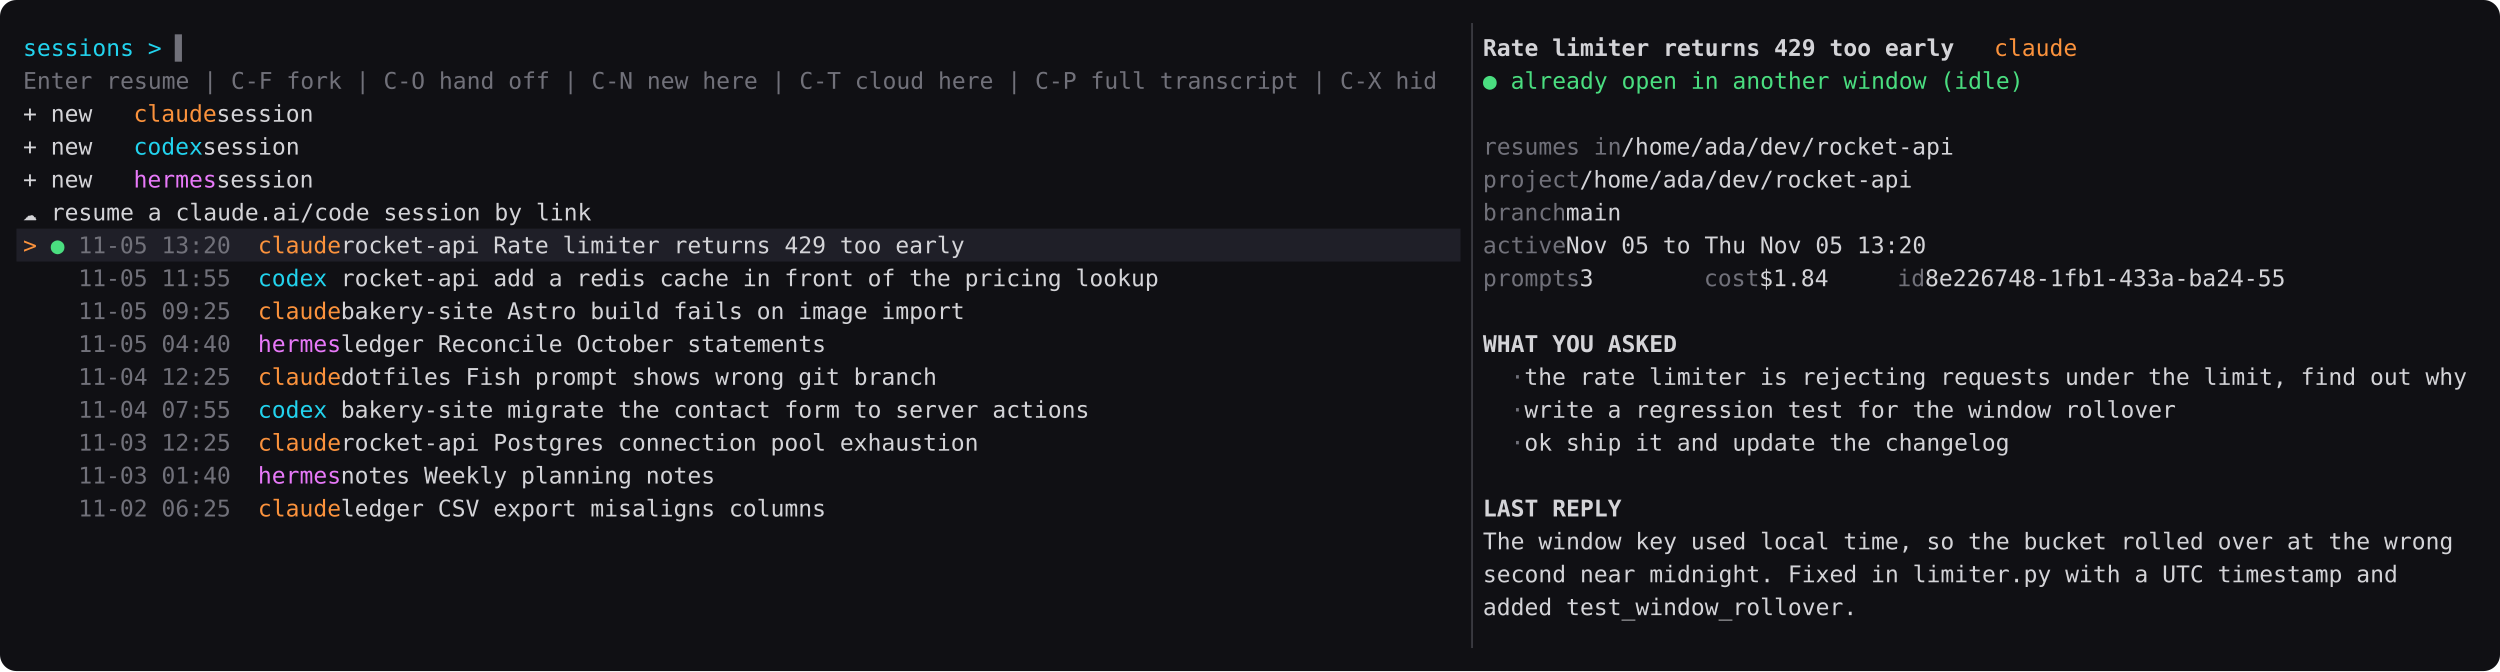
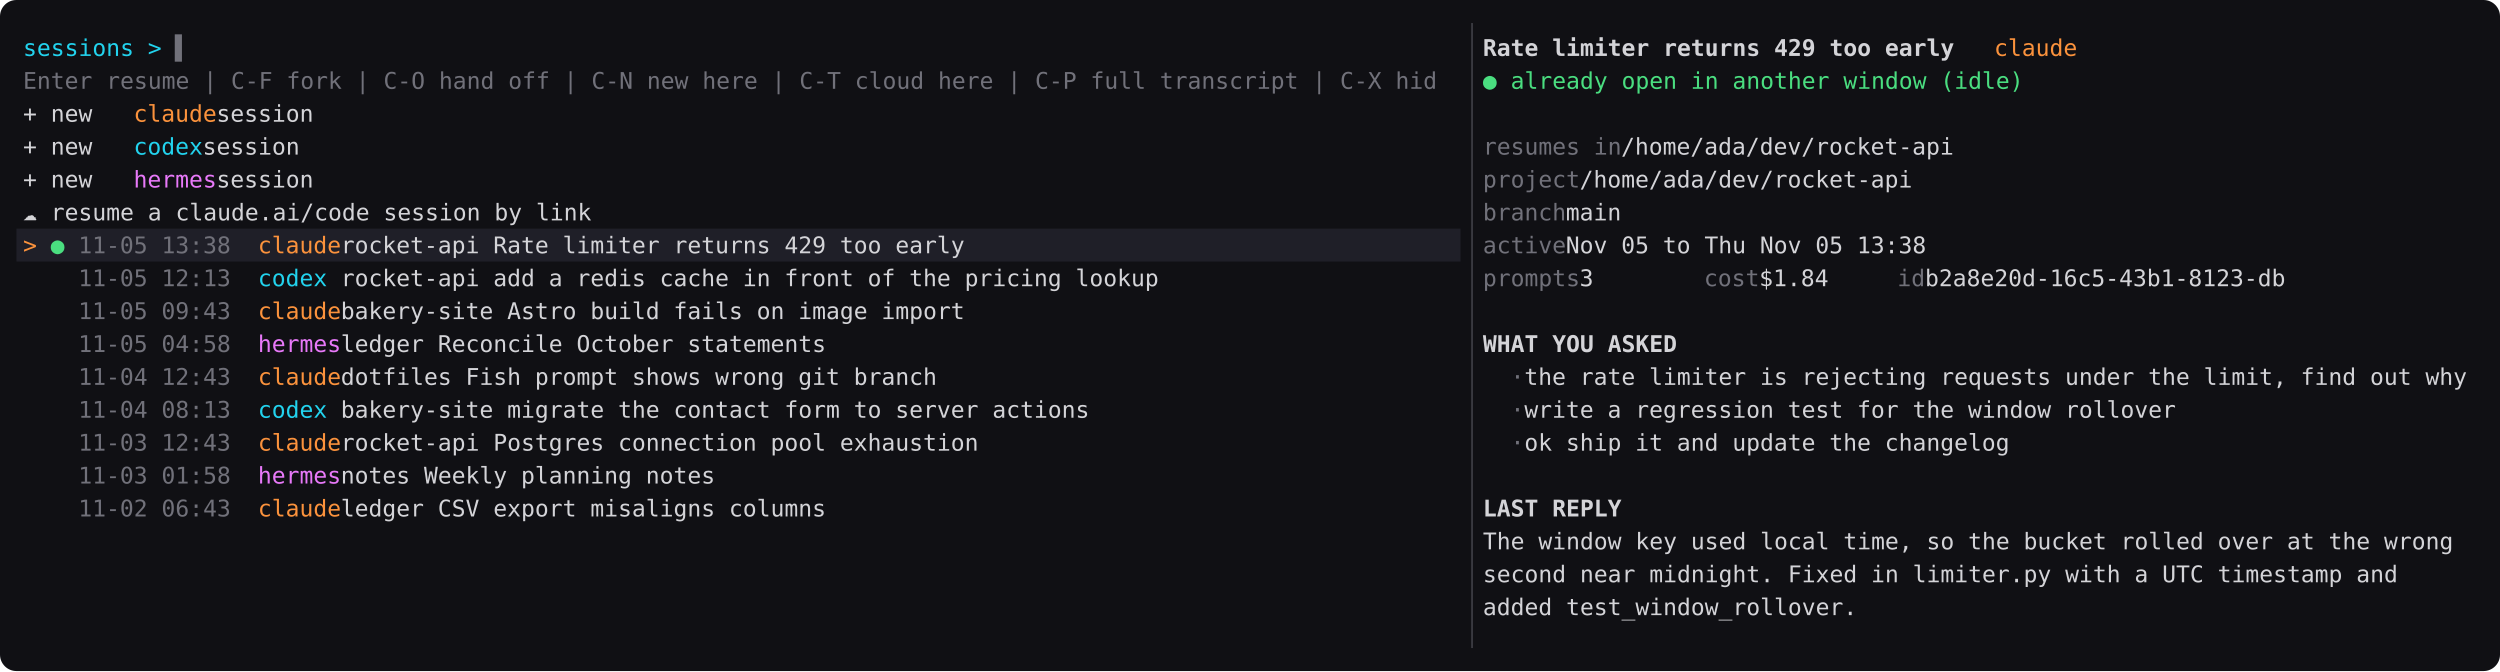
<svg xmlns="http://www.w3.org/2000/svg" width="1520" height="408" viewBox="0 0 1520 408">
  <style>text{font-family:"JetBrains Mono","Fira Code","SF Mono",Menlo,Consolas,monospace;font-size:14px;white-space:pre}</style>
  <rect width="1520" height="408" rx="10" fill="#101014" />
  <text x="14.0" y="34" textLength="92.4" lengthAdjust="spacingAndGlyphs" style="fill:#22d3ee;">sessions &gt; </text>
  <text x="106.4" y="34" textLength="8.4" lengthAdjust="spacingAndGlyphs" style="fill:#71717a;">▌</text>
  <text x="14.0" y="54" textLength="873.6" lengthAdjust="spacingAndGlyphs" style="fill:#71717a;">  Enter resume | C-F fork | C-O hand off | C-N new here | C-T cloud here | C-P full transcript | C-X hid</text>
  <text x="14.0" y="74" textLength="67.2" lengthAdjust="spacingAndGlyphs" style="fill:#d4d4d8;">  + new </text>
  <text x="81.2" y="74" textLength="50.4" lengthAdjust="spacingAndGlyphs" style="fill:#fb923c;">claude</text>
  <text x="131.6" y="74" textLength="67.2" lengthAdjust="spacingAndGlyphs" style="fill:#d4d4d8;"> session</text>
  <text x="14.0" y="94" textLength="67.2" lengthAdjust="spacingAndGlyphs" style="fill:#d4d4d8;">  + new </text>
  <text x="81.2" y="94" textLength="42.0" lengthAdjust="spacingAndGlyphs" style="fill:#22d3ee;">codex</text>
  <text x="123.2" y="94" textLength="67.2" lengthAdjust="spacingAndGlyphs" style="fill:#d4d4d8;"> session</text>
  <text x="14.0" y="114" textLength="67.2" lengthAdjust="spacingAndGlyphs" style="fill:#d4d4d8;">  + new </text>
  <text x="81.2" y="114" textLength="50.4" lengthAdjust="spacingAndGlyphs" style="fill:#e879f9;">hermes</text>
  <text x="131.6" y="114" textLength="67.2" lengthAdjust="spacingAndGlyphs" style="fill:#d4d4d8;"> session</text>
  <text x="14.0" y="134" textLength="361.2" lengthAdjust="spacingAndGlyphs" style="fill:#d4d4d8;">  ☁ resume a claude.ai/code session by link</text>
  <rect x="10" y="139" width="878" height="20" fill="#1f1f28" />
  <text x="14.0" y="154" textLength="8.4" lengthAdjust="spacingAndGlyphs" style="fill:#fb923c;">&gt;</text>
  <text x="22.4" y="154" textLength="8.4" lengthAdjust="spacingAndGlyphs" style="fill:#d4d4d8;"> </text>
  <text x="30.8" y="154" textLength="8.4" lengthAdjust="spacingAndGlyphs" style="fill:#4ade80;">●</text>
  <text x="39.2" y="154" textLength="8.4" lengthAdjust="spacingAndGlyphs" style="fill:#d4d4d8;"> </text>
-   <text x="47.6" y="154" textLength="92.4" lengthAdjust="spacingAndGlyphs" style="fill:#71717a;">11-05 13:20</text>
+   <text x="47.6" y="154" textLength="92.4" lengthAdjust="spacingAndGlyphs" style="fill:#71717a;">11-05 13:38</text>
  <text x="140.0" y="154" textLength="16.8" lengthAdjust="spacingAndGlyphs" style="fill:#d4d4d8;">  </text>
  <text x="156.8" y="154" textLength="50.4" lengthAdjust="spacingAndGlyphs" style="fill:#fb923c;">claude</text>
  <text x="207.2" y="154" textLength="470.4" lengthAdjust="spacingAndGlyphs" style="fill:#d4d4d8;">  rocket-api          Rate limiter returns 429 too early</text>
  <text x="14.0" y="174" textLength="33.6" lengthAdjust="spacingAndGlyphs" style="fill:#d4d4d8;">    </text>
-   <text x="47.6" y="174" textLength="92.4" lengthAdjust="spacingAndGlyphs" style="fill:#71717a;">11-05 11:55</text>
+   <text x="47.6" y="174" textLength="92.4" lengthAdjust="spacingAndGlyphs" style="fill:#71717a;">11-05 12:13</text>
  <text x="140.0" y="174" textLength="16.8" lengthAdjust="spacingAndGlyphs" style="fill:#d4d4d8;">  </text>
  <text x="156.8" y="174" textLength="50.4" lengthAdjust="spacingAndGlyphs" style="fill:#22d3ee;">codex </text>
  <text x="207.2" y="174" textLength="588.0" lengthAdjust="spacingAndGlyphs" style="fill:#d4d4d8;">  rocket-api          add a redis cache in front of the pricing lookup</text>
  <text x="14.0" y="194" textLength="33.6" lengthAdjust="spacingAndGlyphs" style="fill:#d4d4d8;">    </text>
-   <text x="47.6" y="194" textLength="92.4" lengthAdjust="spacingAndGlyphs" style="fill:#71717a;">11-05 09:25</text>
+   <text x="47.6" y="194" textLength="92.4" lengthAdjust="spacingAndGlyphs" style="fill:#71717a;">11-05 09:43</text>
  <text x="140.0" y="194" textLength="16.8" lengthAdjust="spacingAndGlyphs" style="fill:#d4d4d8;">  </text>
  <text x="156.8" y="194" textLength="50.4" lengthAdjust="spacingAndGlyphs" style="fill:#fb923c;">claude</text>
  <text x="207.2" y="194" textLength="462.0" lengthAdjust="spacingAndGlyphs" style="fill:#d4d4d8;">  bakery-site         Astro build fails on image import</text>
  <text x="14.0" y="214" textLength="33.6" lengthAdjust="spacingAndGlyphs" style="fill:#d4d4d8;">    </text>
-   <text x="47.6" y="214" textLength="92.4" lengthAdjust="spacingAndGlyphs" style="fill:#71717a;">11-05 04:40</text>
+   <text x="47.6" y="214" textLength="92.4" lengthAdjust="spacingAndGlyphs" style="fill:#71717a;">11-05 04:58</text>
  <text x="140.0" y="214" textLength="16.8" lengthAdjust="spacingAndGlyphs" style="fill:#d4d4d8;">  </text>
  <text x="156.8" y="214" textLength="50.4" lengthAdjust="spacingAndGlyphs" style="fill:#e879f9;">hermes</text>
  <text x="207.2" y="214" textLength="420.0" lengthAdjust="spacingAndGlyphs" style="fill:#d4d4d8;">  ledger              Reconcile October statements</text>
  <text x="14.0" y="234" textLength="33.6" lengthAdjust="spacingAndGlyphs" style="fill:#d4d4d8;">    </text>
-   <text x="47.6" y="234" textLength="92.4" lengthAdjust="spacingAndGlyphs" style="fill:#71717a;">11-04 12:25</text>
+   <text x="47.6" y="234" textLength="92.4" lengthAdjust="spacingAndGlyphs" style="fill:#71717a;">11-04 12:43</text>
  <text x="140.0" y="234" textLength="16.8" lengthAdjust="spacingAndGlyphs" style="fill:#d4d4d8;">  </text>
  <text x="156.8" y="234" textLength="50.4" lengthAdjust="spacingAndGlyphs" style="fill:#fb923c;">claude</text>
  <text x="207.2" y="234" textLength="470.4" lengthAdjust="spacingAndGlyphs" style="fill:#d4d4d8;">  dotfiles            Fish prompt shows wrong git branch</text>
  <text x="14.0" y="254" textLength="33.6" lengthAdjust="spacingAndGlyphs" style="fill:#d4d4d8;">    </text>
-   <text x="47.6" y="254" textLength="92.4" lengthAdjust="spacingAndGlyphs" style="fill:#71717a;">11-04 07:55</text>
+   <text x="47.6" y="254" textLength="92.4" lengthAdjust="spacingAndGlyphs" style="fill:#71717a;">11-04 08:13</text>
  <text x="140.0" y="254" textLength="16.8" lengthAdjust="spacingAndGlyphs" style="fill:#d4d4d8;">  </text>
  <text x="156.8" y="254" textLength="50.4" lengthAdjust="spacingAndGlyphs" style="fill:#22d3ee;">codex </text>
  <text x="207.2" y="254" textLength="537.6" lengthAdjust="spacingAndGlyphs" style="fill:#d4d4d8;">  bakery-site         migrate the contact form to server actions</text>
  <text x="14.0" y="274" textLength="33.6" lengthAdjust="spacingAndGlyphs" style="fill:#d4d4d8;">    </text>
-   <text x="47.6" y="274" textLength="92.4" lengthAdjust="spacingAndGlyphs" style="fill:#71717a;">11-03 12:25</text>
+   <text x="47.6" y="274" textLength="92.4" lengthAdjust="spacingAndGlyphs" style="fill:#71717a;">11-03 12:43</text>
  <text x="140.0" y="274" textLength="16.8" lengthAdjust="spacingAndGlyphs" style="fill:#d4d4d8;">  </text>
  <text x="156.8" y="274" textLength="50.4" lengthAdjust="spacingAndGlyphs" style="fill:#fb923c;">claude</text>
  <text x="207.2" y="274" textLength="478.8" lengthAdjust="spacingAndGlyphs" style="fill:#d4d4d8;">  rocket-api          Postgres connection pool exhaustion</text>
  <text x="14.0" y="294" textLength="33.6" lengthAdjust="spacingAndGlyphs" style="fill:#d4d4d8;">    </text>
-   <text x="47.6" y="294" textLength="92.4" lengthAdjust="spacingAndGlyphs" style="fill:#71717a;">11-03 01:40</text>
+   <text x="47.6" y="294" textLength="92.4" lengthAdjust="spacingAndGlyphs" style="fill:#71717a;">11-03 01:58</text>
  <text x="140.0" y="294" textLength="16.8" lengthAdjust="spacingAndGlyphs" style="fill:#d4d4d8;">  </text>
  <text x="156.8" y="294" textLength="50.4" lengthAdjust="spacingAndGlyphs" style="fill:#e879f9;">hermes</text>
  <text x="207.2" y="294" textLength="361.2" lengthAdjust="spacingAndGlyphs" style="fill:#d4d4d8;">  notes               Weekly planning notes</text>
  <text x="14.0" y="314" textLength="33.6" lengthAdjust="spacingAndGlyphs" style="fill:#d4d4d8;">    </text>
-   <text x="47.6" y="314" textLength="92.4" lengthAdjust="spacingAndGlyphs" style="fill:#71717a;">11-02 06:25</text>
+   <text x="47.6" y="314" textLength="92.4" lengthAdjust="spacingAndGlyphs" style="fill:#71717a;">11-02 06:43</text>
  <text x="140.0" y="314" textLength="16.8" lengthAdjust="spacingAndGlyphs" style="fill:#d4d4d8;">  </text>
  <text x="156.8" y="314" textLength="50.4" lengthAdjust="spacingAndGlyphs" style="fill:#fb923c;">claude</text>
  <text x="207.2" y="314" textLength="420.0" lengthAdjust="spacingAndGlyphs" style="fill:#d4d4d8;">  ledger              CSV export misaligns columns</text>
  <line x1="895" y1="14" x2="895" y2="394" stroke="#3f3f46" />
  <text x="901.6" y="34" textLength="285.6" lengthAdjust="spacingAndGlyphs" style="fill:#d4d4d8;font-weight:600;">Rate limiter returns 429 too early</text>
  <text x="1187.2" y="34" textLength="25.2" lengthAdjust="spacingAndGlyphs" style="fill:#d4d4d8;">   </text>
  <text x="1212.4" y="34" textLength="50.4" lengthAdjust="spacingAndGlyphs" style="fill:#fb923c;">claude</text>
  <text x="901.6" y="54" textLength="327.6" lengthAdjust="spacingAndGlyphs" style="fill:#4ade80;">● already open in another window (idle)</text>
  <text x="901.6" y="94" textLength="84.0" lengthAdjust="spacingAndGlyphs" style="fill:#71717a;">resumes in</text>
  <text x="985.6" y="94" textLength="210.0" lengthAdjust="spacingAndGlyphs" style="fill:#d4d4d8;"> /home/ada/dev/rocket-api</text>
  <text x="901.6" y="114" textLength="58.8" lengthAdjust="spacingAndGlyphs" style="fill:#71717a;">project</text>
  <text x="960.4" y="114" textLength="235.2" lengthAdjust="spacingAndGlyphs" style="fill:#d4d4d8;">    /home/ada/dev/rocket-api</text>
  <text x="901.6" y="134" textLength="50.4" lengthAdjust="spacingAndGlyphs" style="fill:#71717a;">branch</text>
  <text x="952.0" y="134" textLength="75.6" lengthAdjust="spacingAndGlyphs" style="fill:#d4d4d8;">     main</text>
  <text x="901.6" y="154" textLength="50.4" lengthAdjust="spacingAndGlyphs" style="fill:#71717a;">active</text>
-   <text x="952.0" y="154" textLength="260.4" lengthAdjust="spacingAndGlyphs" style="fill:#d4d4d8;">     Nov 05 to Thu Nov 05 13:20</text>
+   <text x="952.0" y="154" textLength="260.4" lengthAdjust="spacingAndGlyphs" style="fill:#d4d4d8;">     Nov 05 to Thu Nov 05 13:38</text>
  <text x="901.6" y="174" textLength="58.8" lengthAdjust="spacingAndGlyphs" style="fill:#71717a;">prompts</text>
  <text x="960.4" y="174" textLength="75.6" lengthAdjust="spacingAndGlyphs" style="fill:#d4d4d8;">    3    </text>
  <text x="1036.0" y="174" textLength="33.6" lengthAdjust="spacingAndGlyphs" style="fill:#71717a;">cost</text>
  <text x="1069.6" y="174" textLength="84.0" lengthAdjust="spacingAndGlyphs" style="fill:#d4d4d8;"> $1.84    </text>
  <text x="1153.6" y="174" textLength="16.8" lengthAdjust="spacingAndGlyphs" style="fill:#71717a;">id</text>
-   <text x="1170.4" y="174" textLength="226.8" lengthAdjust="spacingAndGlyphs" style="fill:#d4d4d8;"> 8e226748-1fb1-433a-ba24-55</text>
+   <text x="1170.4" y="174" textLength="226.8" lengthAdjust="spacingAndGlyphs" style="fill:#d4d4d8;"> b2a8e20d-16c5-43b1-8123-db</text>
  <text x="901.6" y="214" textLength="117.6" lengthAdjust="spacingAndGlyphs" style="fill:#d4d4d8;font-weight:600;">WHAT YOU ASKED</text>
  <text x="901.6" y="234" textLength="16.8" lengthAdjust="spacingAndGlyphs" style="fill:#d4d4d8;">  </text>
  <text x="918.4" y="234" textLength="8.4" lengthAdjust="spacingAndGlyphs" style="fill:#71717a;">·</text>
  <text x="926.8" y="234" textLength="579.6" lengthAdjust="spacingAndGlyphs" style="fill:#d4d4d8;"> the rate limiter is rejecting requests under the limit, find out why</text>
  <text x="901.6" y="254" textLength="16.8" lengthAdjust="spacingAndGlyphs" style="fill:#d4d4d8;">  </text>
  <text x="918.4" y="254" textLength="8.4" lengthAdjust="spacingAndGlyphs" style="fill:#71717a;">·</text>
  <text x="926.8" y="254" textLength="403.2" lengthAdjust="spacingAndGlyphs" style="fill:#d4d4d8;"> write a regression test for the window rollover</text>
  <text x="901.6" y="274" textLength="16.8" lengthAdjust="spacingAndGlyphs" style="fill:#d4d4d8;">  </text>
  <text x="918.4" y="274" textLength="8.4" lengthAdjust="spacingAndGlyphs" style="fill:#71717a;">·</text>
  <text x="926.8" y="274" textLength="302.4" lengthAdjust="spacingAndGlyphs" style="fill:#d4d4d8;"> ok ship it and update the changelog</text>
  <text x="901.6" y="314" textLength="84.0" lengthAdjust="spacingAndGlyphs" style="fill:#d4d4d8;font-weight:600;">LAST REPLY</text>
  <text x="901.6" y="334" textLength="588.0" lengthAdjust="spacingAndGlyphs" style="fill:#d4d4d8;">The window key used local time, so the bucket rolled over at the wrong</text>
  <text x="901.6" y="354" textLength="554.4" lengthAdjust="spacingAndGlyphs" style="fill:#d4d4d8;">second near midnight. Fixed in limiter.py with a UTC timestamp and</text>
  <text x="901.6" y="374" textLength="226.8" lengthAdjust="spacingAndGlyphs" style="fill:#d4d4d8;">added test_window_rollover.</text>
</svg>
